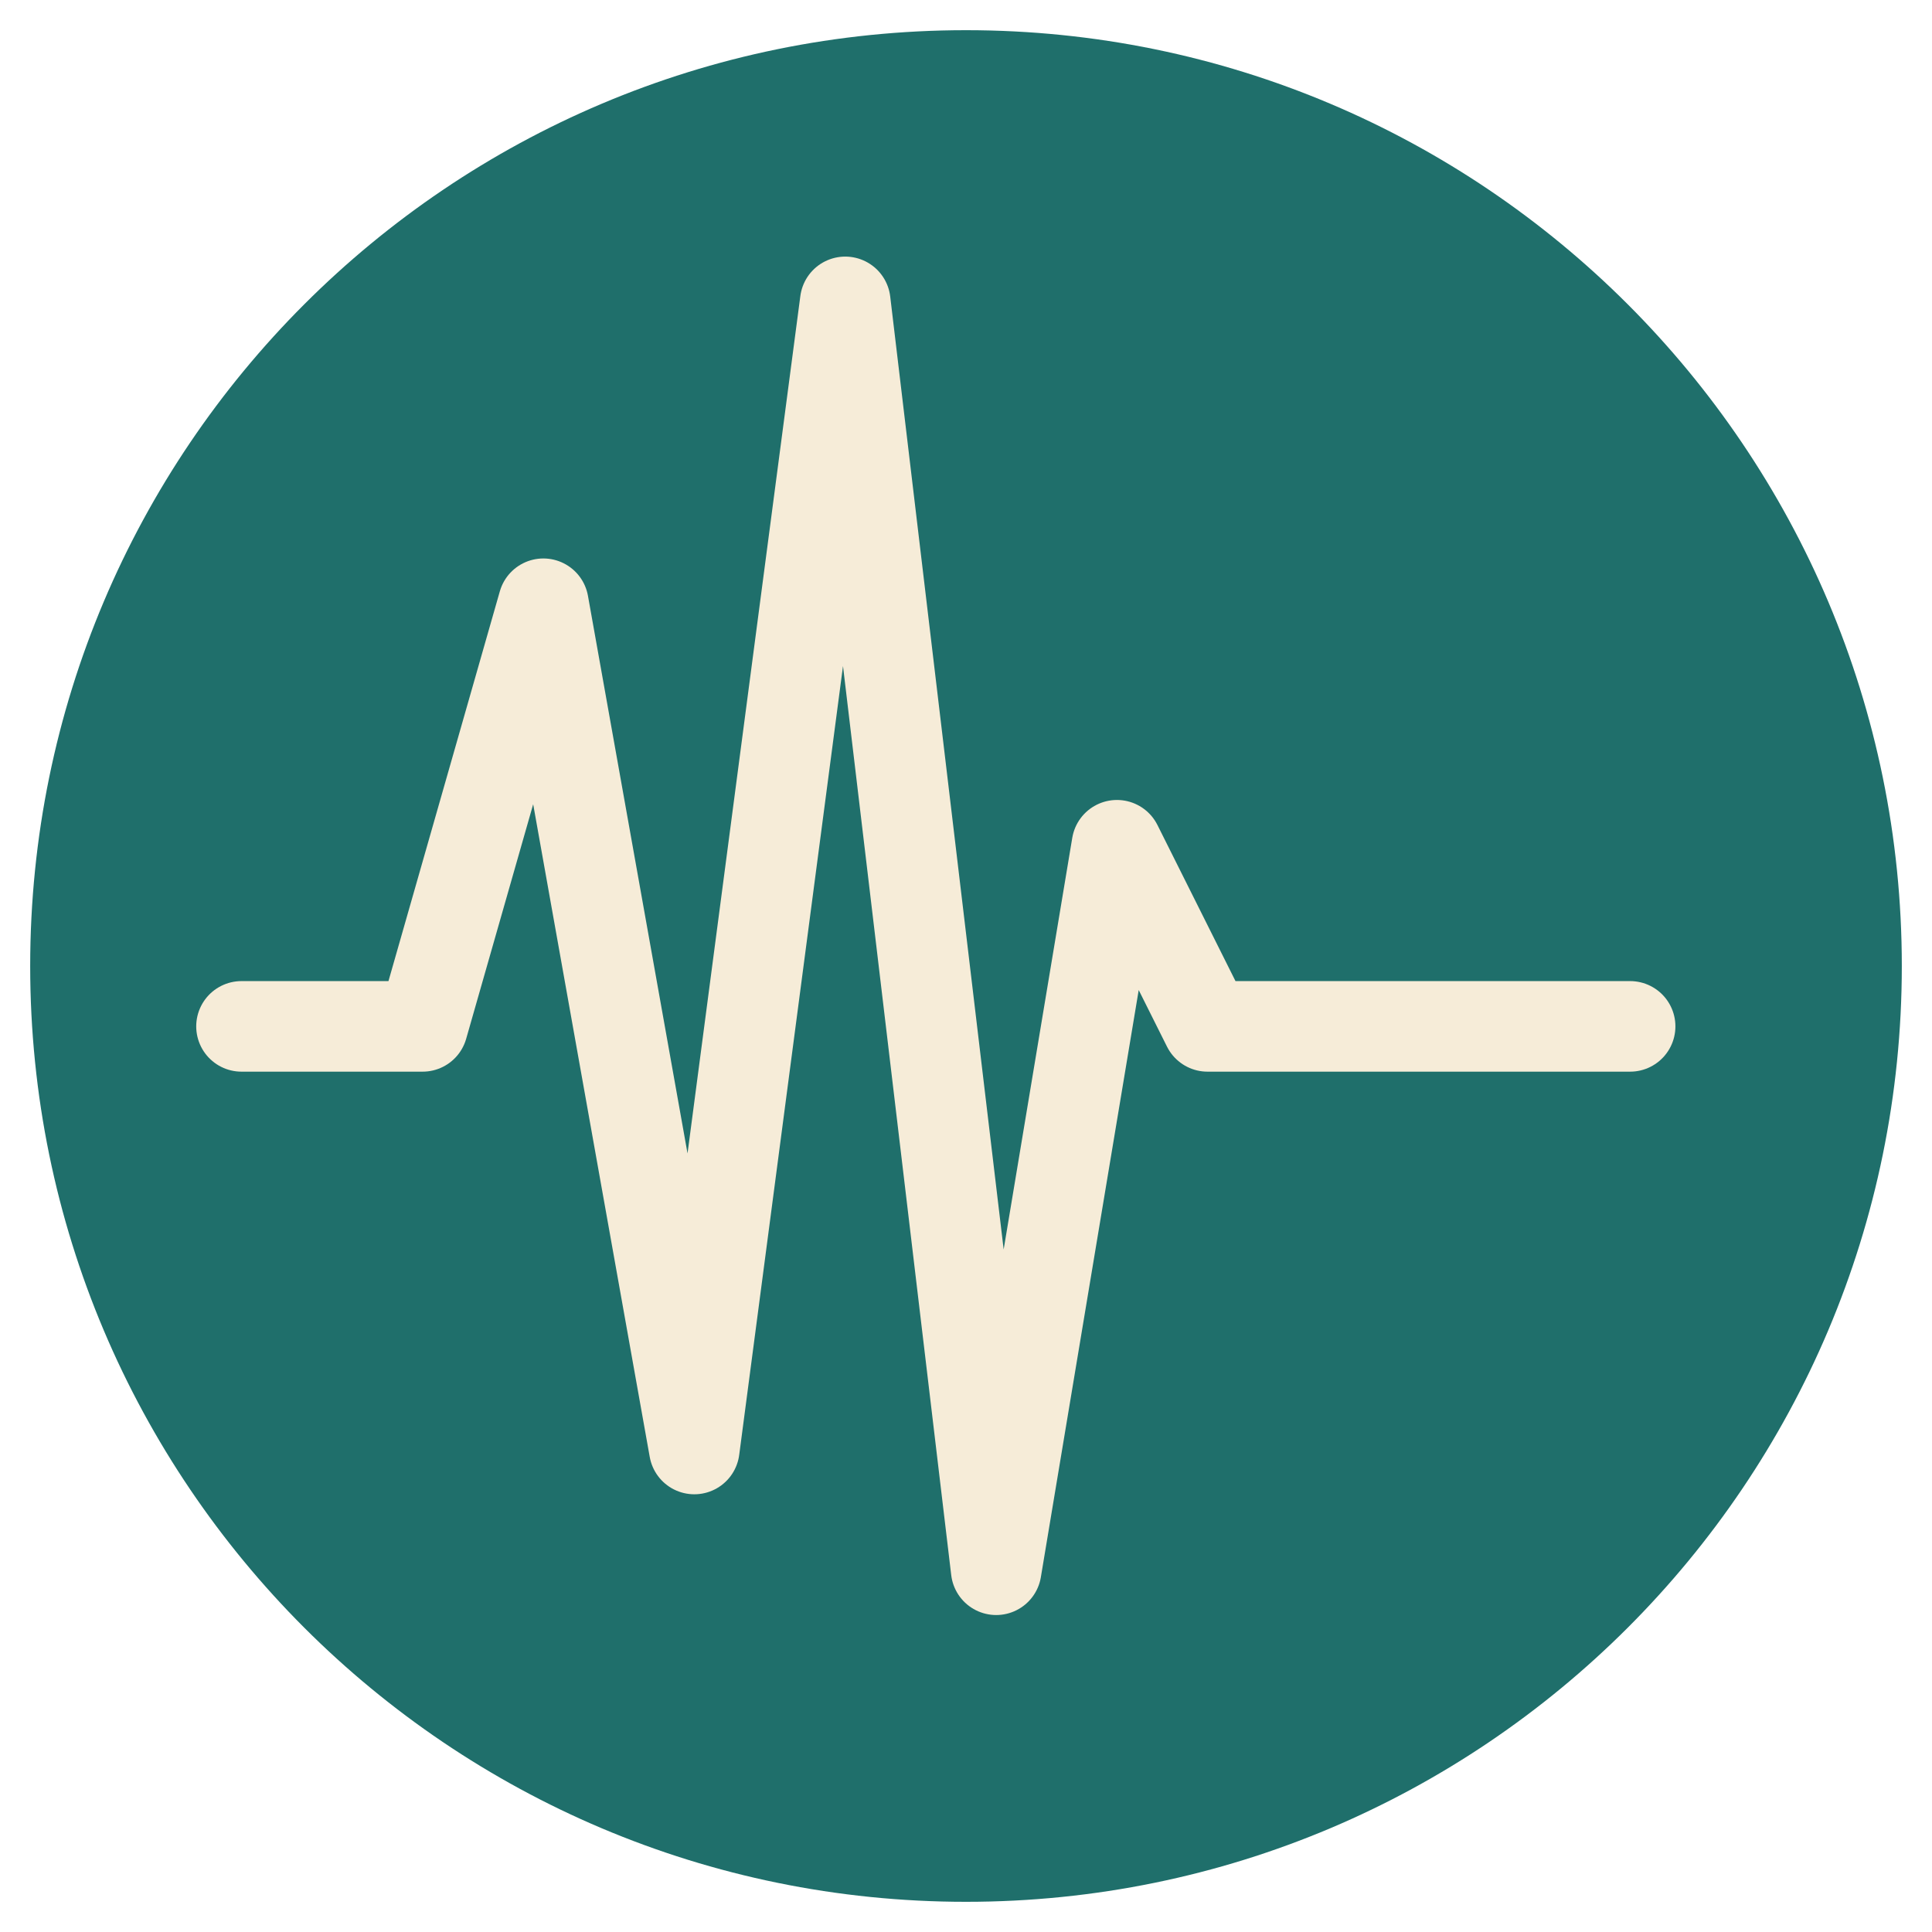
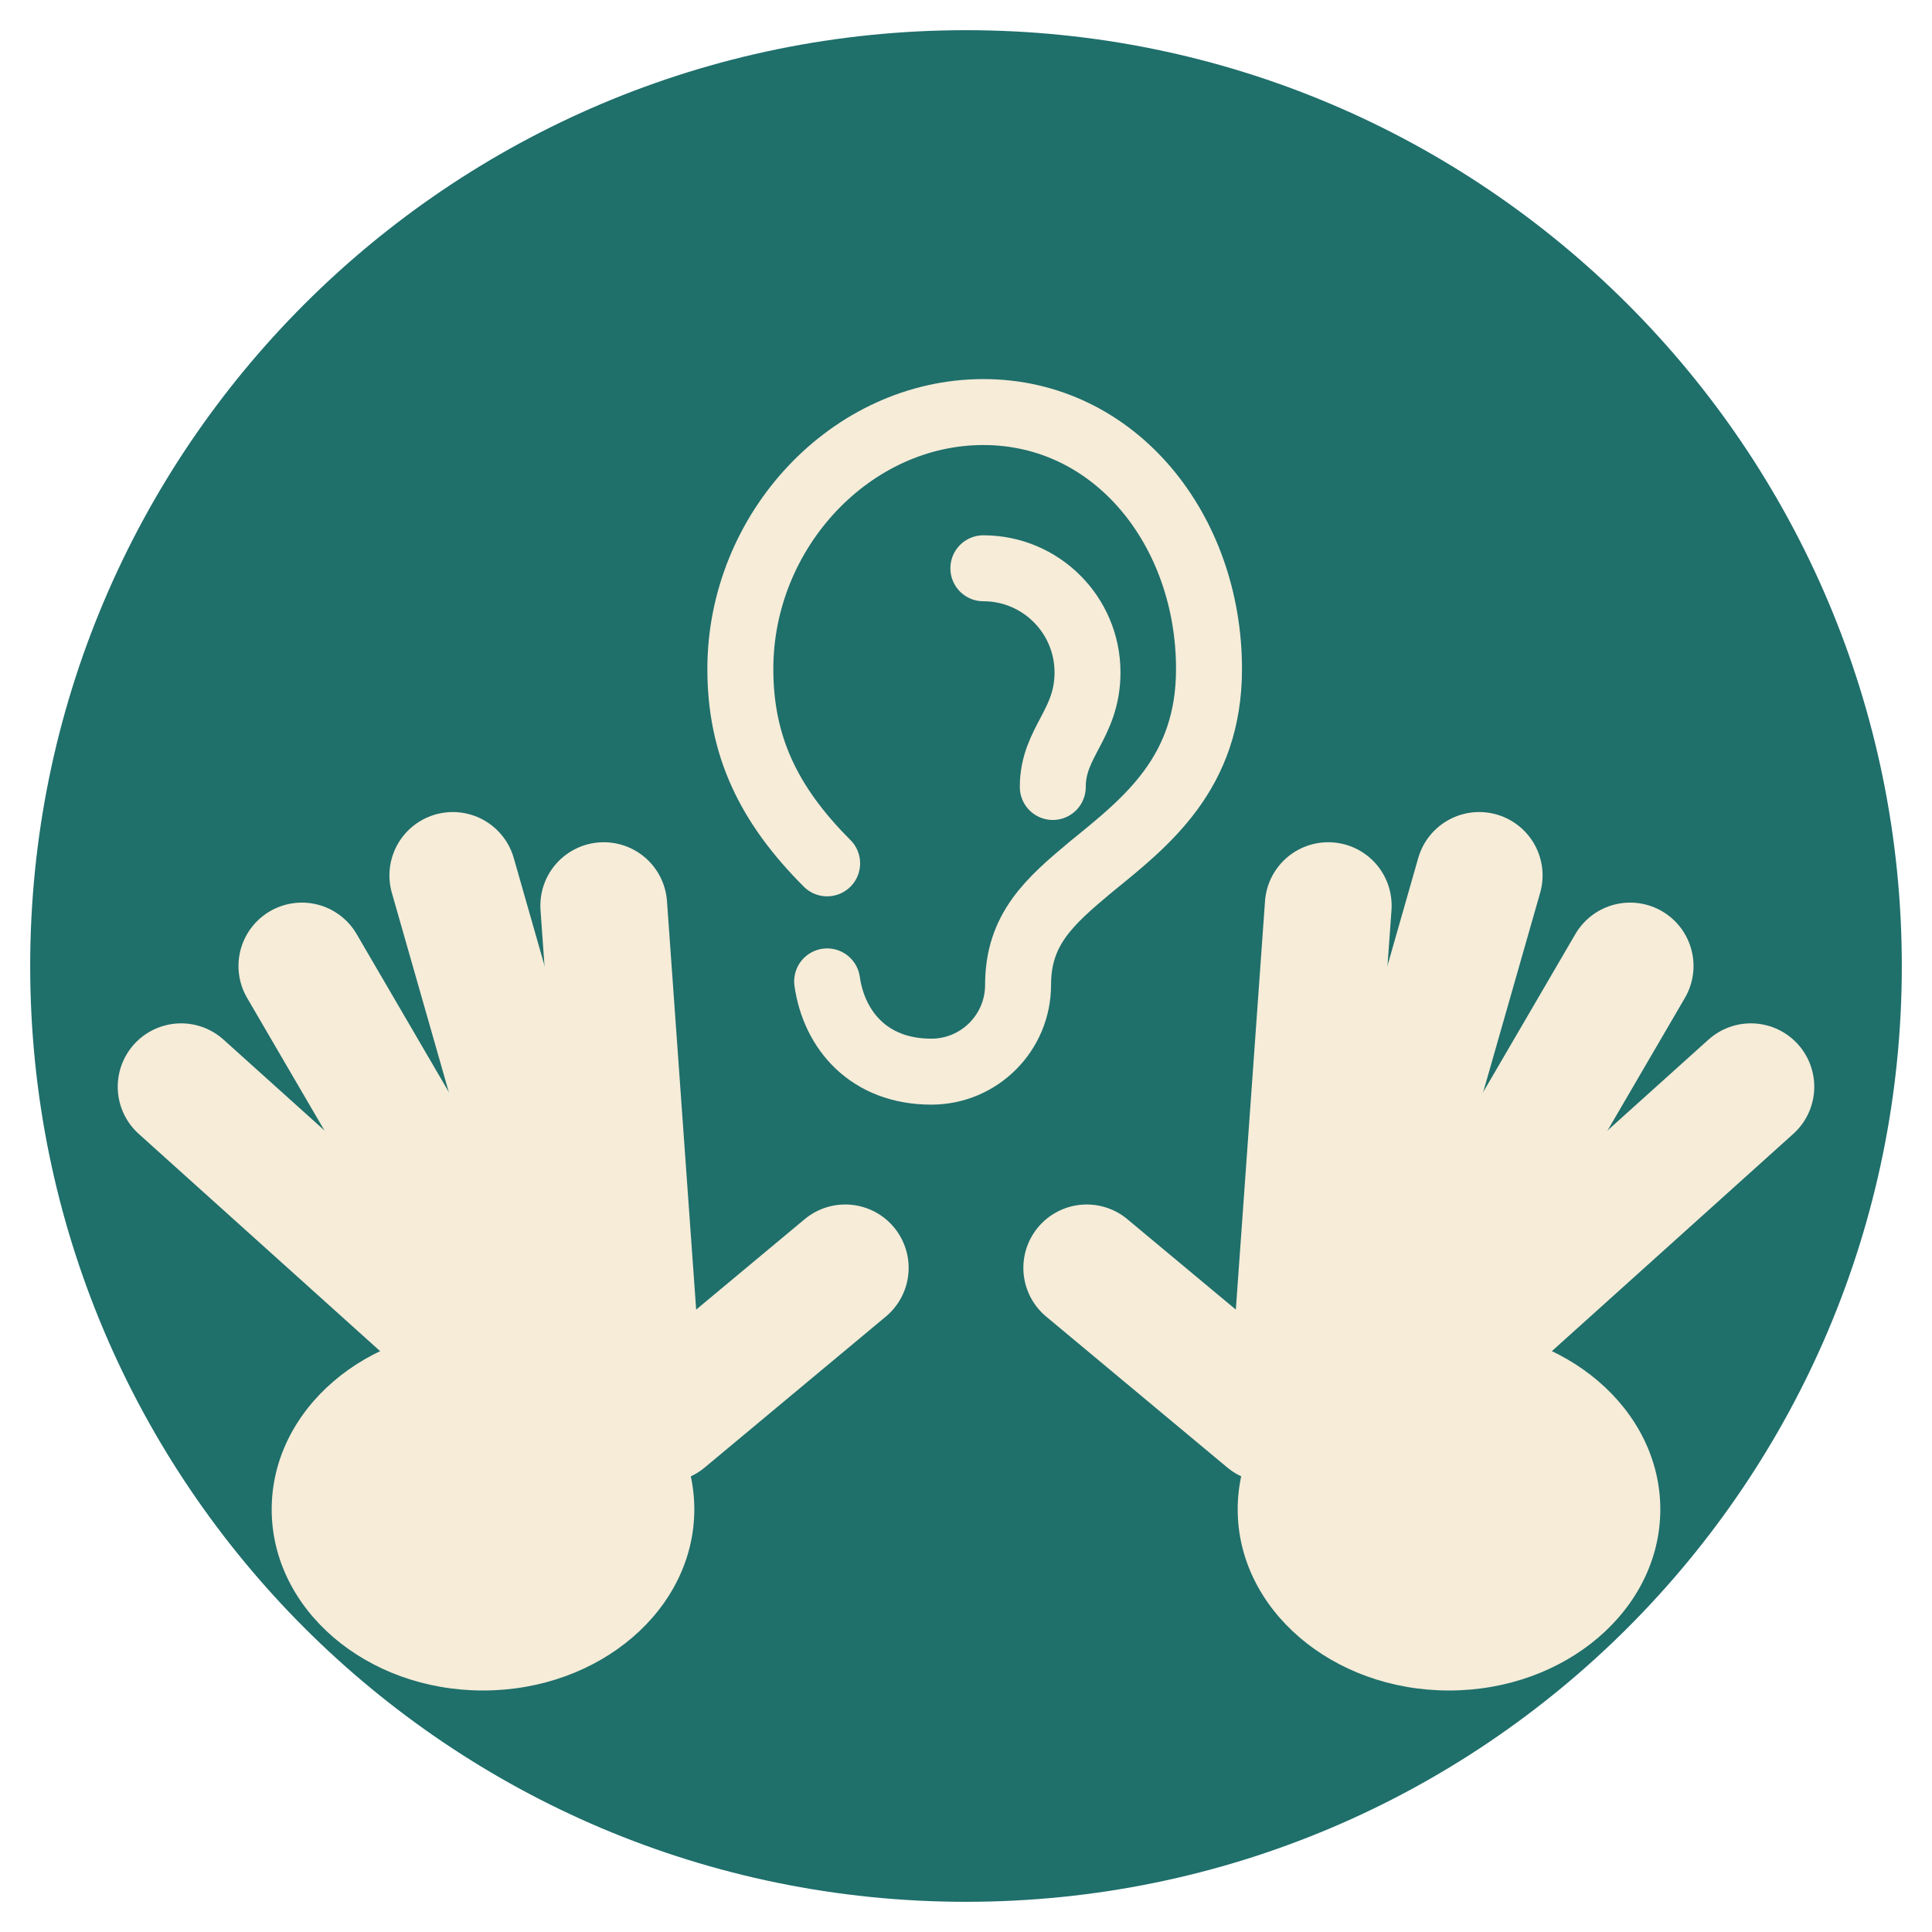
<svg xmlns="http://www.w3.org/2000/svg" viewBox="0 0 64 64" width="64" height="64">
  <circle cx="32" cy="32" r="31" fill="#1F6F6B" />
-   <path d="M8 34h6l4-14 5 28 5-38 5 42 4-24 3 6h14" fill="none" stroke="#F6ECD8" stroke-width="3" stroke-linecap="round" stroke-linejoin="round" />
+   <g fill="none" stroke="#F6ECD8" stroke-linecap="round" stroke-linejoin="round">
+     <g stroke="none">
+       <ellipse cx="16" cy="50" rx="7" ry="6" fill="#F6ECD8" />
+       <ellipse cx="48" cy="50" rx="7" ry="6" fill="#F6ECD8" />
+     </g>
+     <g stroke-width="4.2">
+       <line x1="16" y1="45" x2="6" y2="36" />
+       <line x1="17" y1="44" x2="10" y2="32" />
+       <line x1="19" y1="43" x2="15" y2="29" />
+       <line x1="21" y1="44" x2="20" y2="30" />
+       <line x1="22" y1="47" x2="28" y2="42" />
+       <line x1="48" y1="45" x2="58" y2="36" />
+       <line x1="47" y1="44" x2="54" y2="32" />
+       <line x1="45" y1="43" x2="49" y2="29" />
+       <line x1="43" y1="44" x2="44" y2="30" />
+       <line x1="42" y1="47" x2="36" y2="42" />
+     </g>
+     <g transform="translate(32,24) scale(1.15) translate(-13,-12)" stroke-width="1.9">
+       <path d="M9 16c-1.7-1.7-2.5-3.4-2.5-5.6C6.5 6.4 9.7 3 13.5 3S20 6.4 20 10.4c0 3-1.8 4.4-3.4 5.7-1.2 1-2.1 1.8-2.1 3.4A2.5 2.5 0 0 1 12 22c-1.8 0-2.8-1.2-3-2.6" />
+       <path d="M13.5 7.5a3 3 0 0 1 3 3c0 1.5-1 2-1 3.3" />
+     </g>
+   </g>
</svg>
